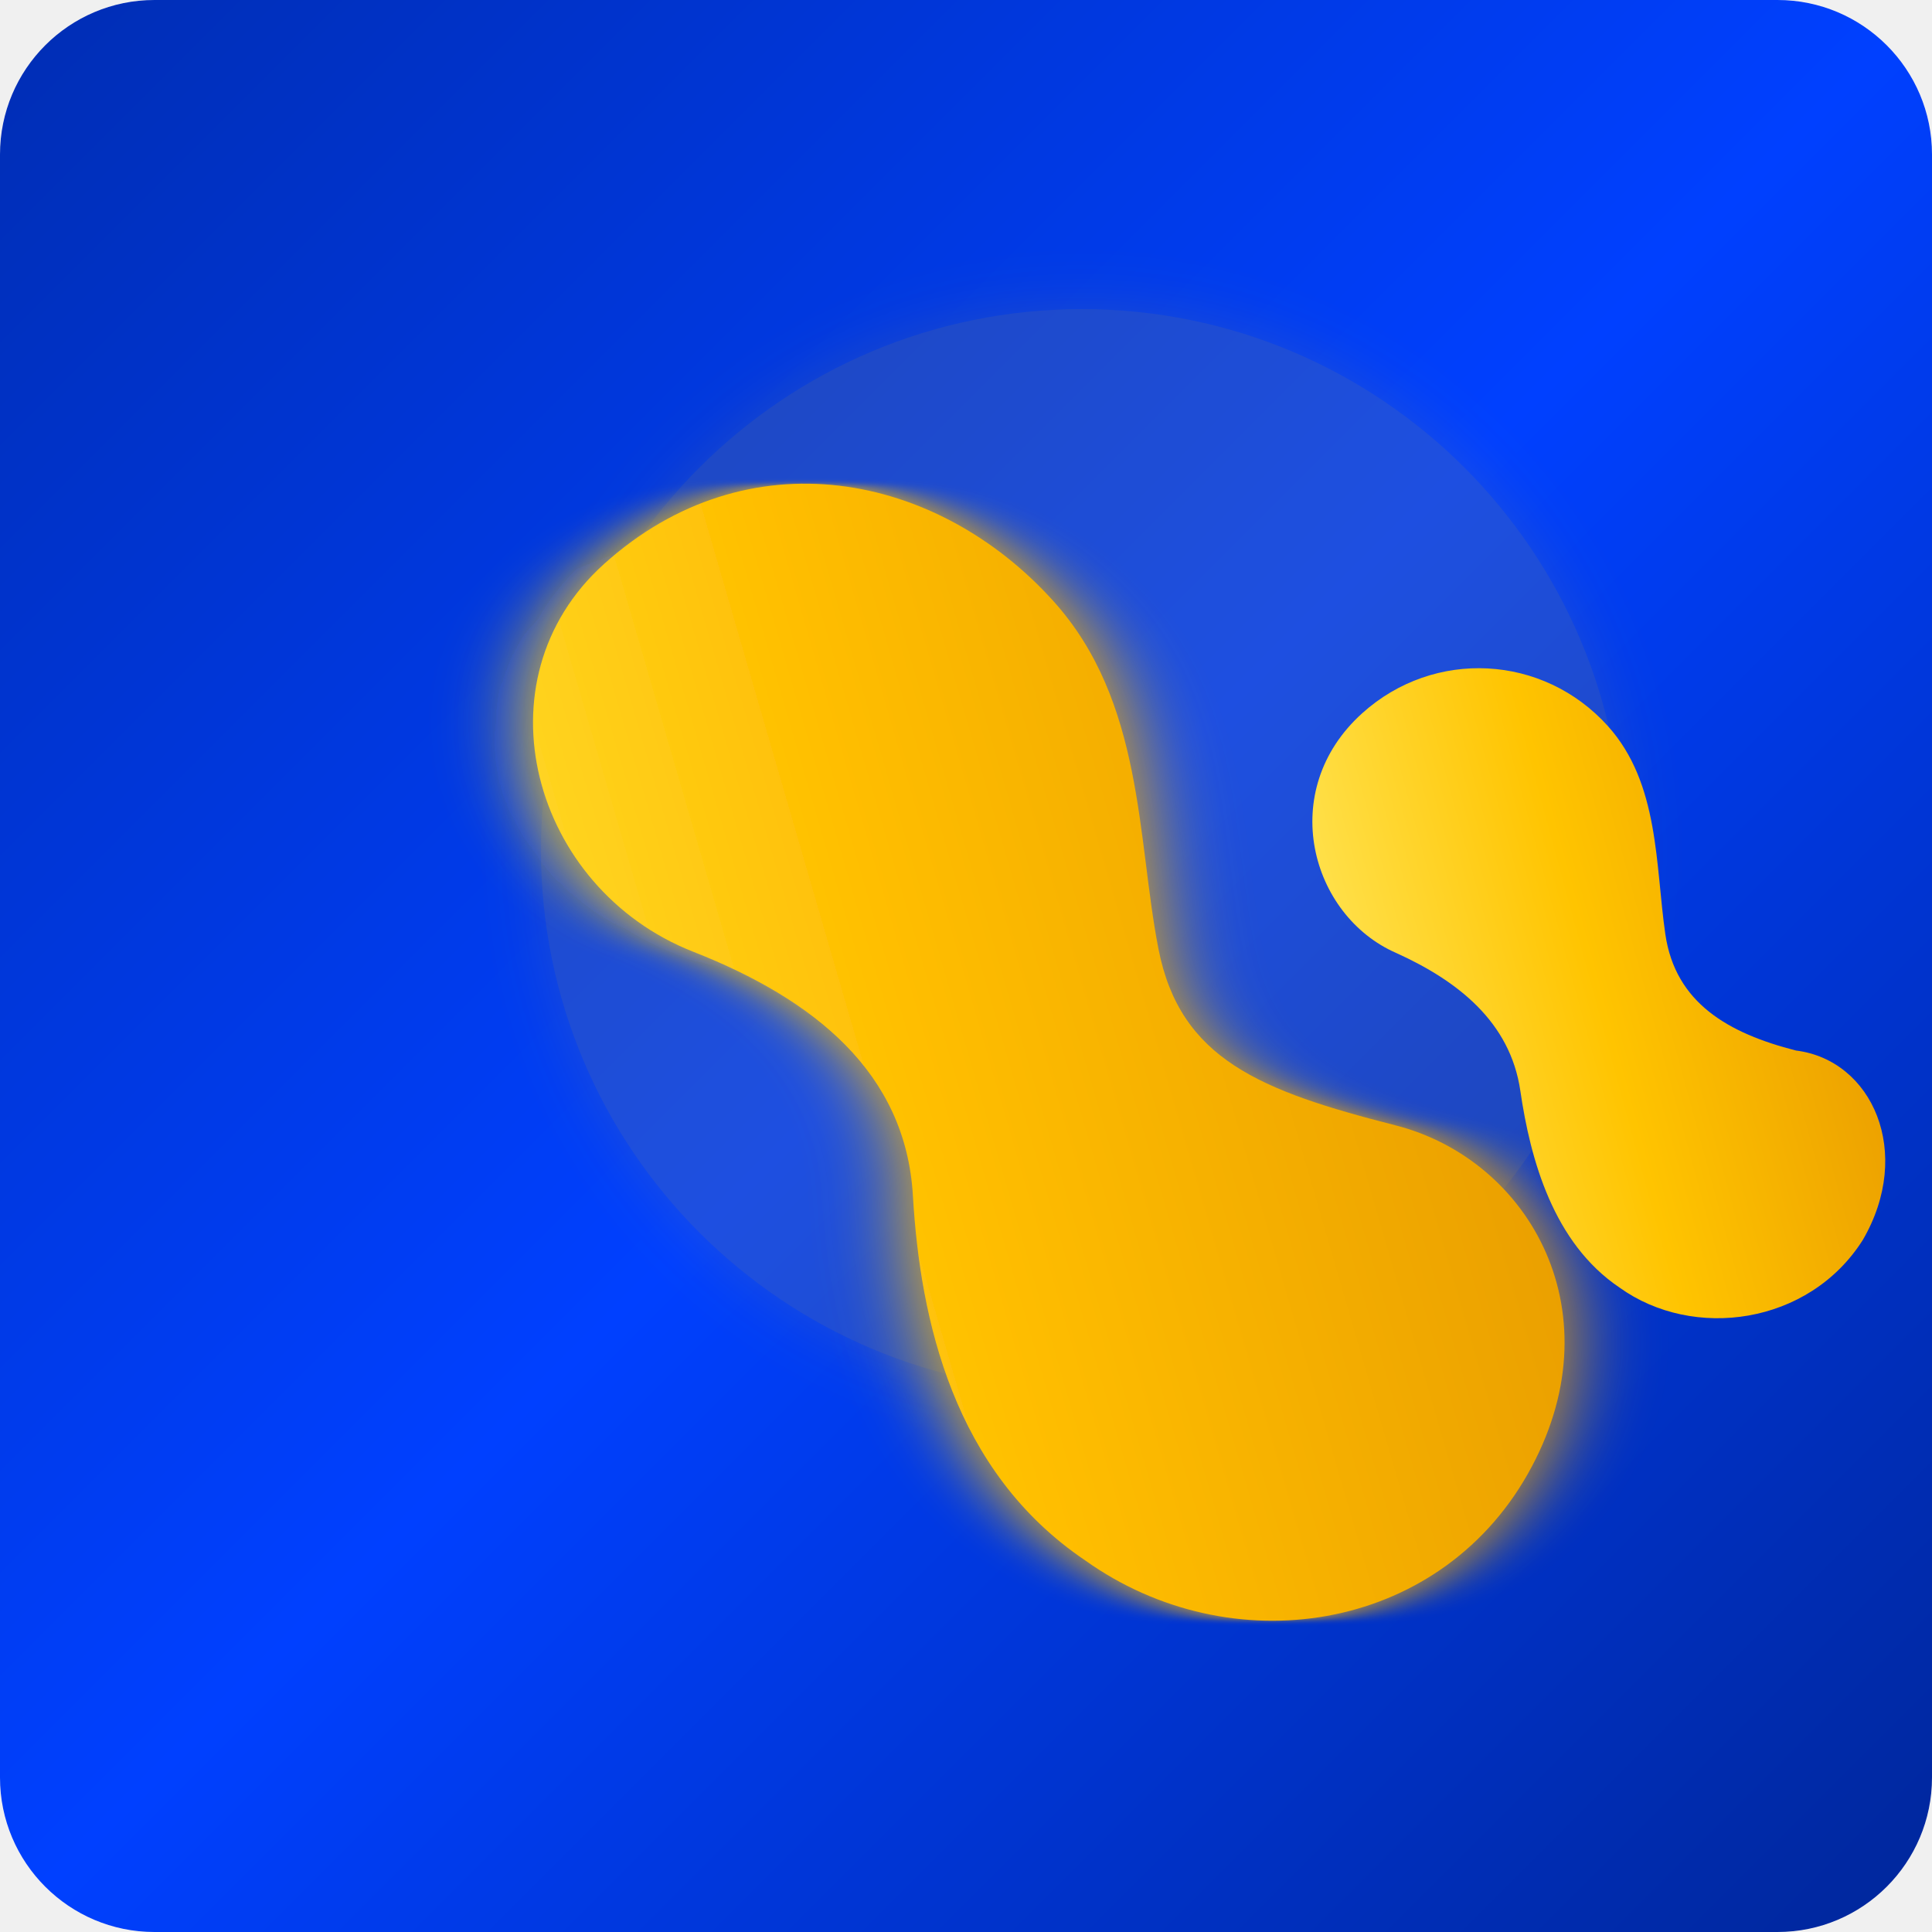
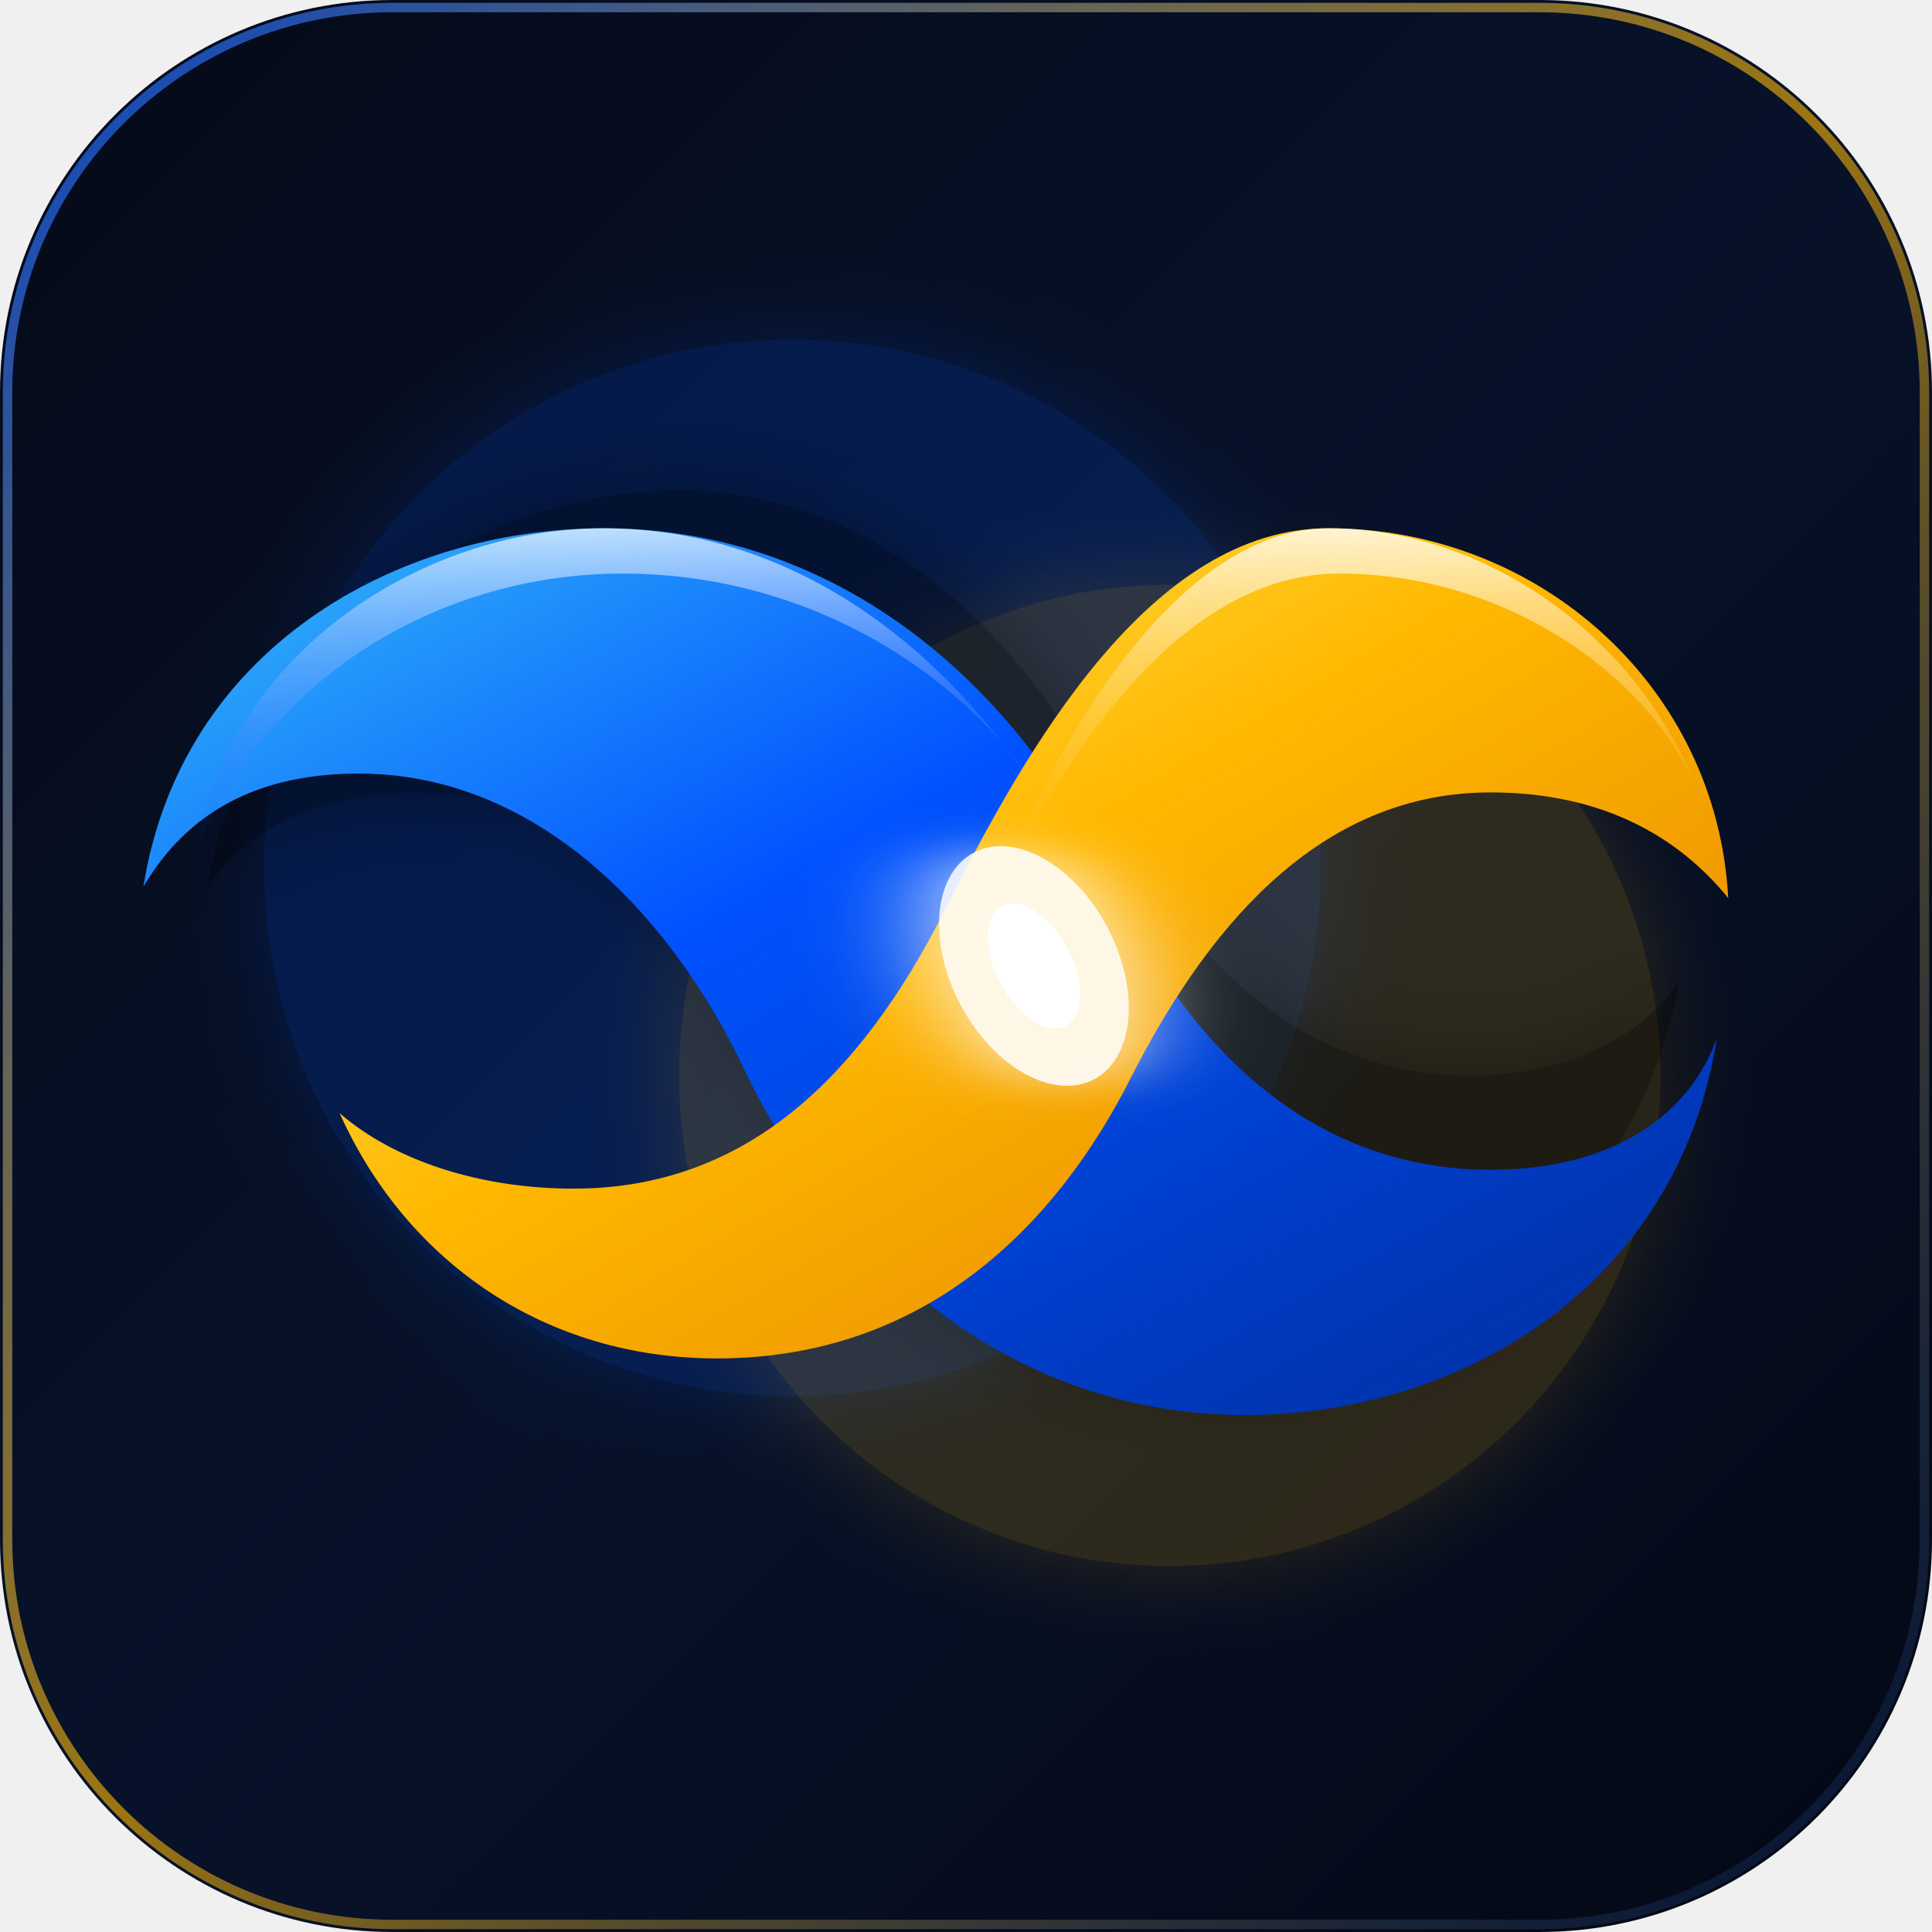
- <svg xmlns="http://www.w3.org/2000/svg" viewBox="0 0 500 500" width="100%" height="100%">
+ <svg xmlns="http://www.w3.org/2000/svg" viewBox="0 0 512 512" width="100%" height="100%">
  <defs>
    <linearGradient id="bgGrad" x1="0%" y1="0%" x2="100%" y2="100%">
-       <stop offset="0%" stop-color="#002DB3" />
-       <stop offset="50%" stop-color="#0040FF" />
-       <stop offset="100%" stop-color="#002699" />
+       <stop offset="0%" stop-color="#050A18" />
+       <stop offset="50%" stop-color="#07122A" />
+       <stop offset="100%" stop-color="#040814" />
    </linearGradient>
-     <linearGradient id="goldGradMain" x1="0%" y1="0%" x2="100%" y2="100%">
-       <stop offset="0%" stop-color="#FFE033" />
-       <stop offset="40%" stop-color="#FFBE00" />
-       <stop offset="100%" stop-color="#E69900" />
+     <linearGradient id="borderGrad" x1="0%" y1="0%" x2="100%" y2="100%">
+       <stop offset="0%" stop-color="#0052FF" stop-opacity="0.8" />
+       <stop offset="50%" stop-color="#FFB800" stop-opacity="0.6" />
+       <stop offset="100%" stop-color="#0035A8" stop-opacity="0.2" />
    </linearGradient>
-     <linearGradient id="goldGradSec" x1="0%" y1="0%" x2="100%" y2="100%">
-       <stop offset="0%" stop-color="#FFEB66" />
-       <stop offset="50%" stop-color="#FFC400" />
-       <stop offset="100%" stop-color="#E69500" />
+     <linearGradient id="kinEnergyGrad" x1="0%" y1="0%" x2="100%" y2="100%">
+       <stop offset="0%" stop-color="#38BDF8" />
+       <stop offset="40%" stop-color="#0052FF" />
+       <stop offset="100%" stop-color="#002D9C" />
    </linearGradient>
-     <filter id="softGlow" x="-20%" y="-20%" width="140%" height="140%">
-       <feGaussianBlur stdDeviation="8" result="blur" />
+     <linearGradient id="bexCommunityGrad" x1="0%" y1="0%" x2="100%" y2="100%">
+       <stop offset="0%" stop-color="#FFF275" />
+       <stop offset="45%" stop-color="#FFB800" />
+       <stop offset="100%" stop-color="#E07A00" />
+     </linearGradient>
+     <linearGradient id="highlightBlue" x1="0%" y1="0%" x2="0%" y2="100%">
+       <stop offset="0%" stop-color="#FFFFFF" stop-opacity="0.7" />
+       <stop offset="100%" stop-color="#0052FF" stop-opacity="0" />
+     </linearGradient>
+     <linearGradient id="highlightGold" x1="0%" y1="0%" x2="0%" y2="100%">
+       <stop offset="0%" stop-color="#FFFFFF" stop-opacity="0.8" />
+       <stop offset="100%" stop-color="#FFB800" stop-opacity="0" />
+     </linearGradient>
+     <filter id="coreGlow" x="-20%" y="-20%" width="140%" height="140%">
+       <feGaussianBlur stdDeviation="12" result="blur" />
      <feComposite in="SourceGraphic" in2="blur" operator="over" />
    </filter>
  </defs>
-   <rect width="500" height="500" rx="40" fill="url(#bgGrad)" />
-   <circle cx="280" cy="220" r="140" fill="#FFC000" opacity="0.12" filter="url(#softGlow)" />
-   <g transform="translate(250, 250) rotate(-42) translate(-250, -250)">
-     <path d="       M 200,100       A 75,75 0 0,1 200,250       C 200,285 170,305 170,335       A 95,95 0 0,1 30,335       A 95,95 0 0,1 170,335       C 170,305 200,285 200,250       Z" fill="none" />
-     <path d="       M 250,110        C 300,110 330,150 330,195        C 330,230 305,255 290,280        C 275,305 285,325 305,355       C 325,385 315,430 270,445       C 225,460 180,430 170,385       C 160,345 180,310 200,285       C 220,260 215,230 200,200       C 180,160 205,110 250,110 Z" fill="url(#goldGradMain)" filter="url(#softGlow)" />
-     <path d="       M 370,270        C 395,270 415,290 415,315        C 415,335 400,350 390,365        C 380,380 385,395 395,410       C 408,425 400,450 375,458       C 350,465 325,448 320,425       C 315,405 325,385 335,370       C 345,355 342,338 335,322       C 325,300 340,270 370,270 Z" fill="url(#goldGradSec)" />
+   <rect width="512" height="512" rx="104" fill="url(#bgGrad)" />
+   <rect x="2" y="2" width="508" height="508" rx="102" fill="none" stroke="url(#borderGrad)" stroke-width="2.5" />
+   <circle cx="210" cy="230" r="140" fill="#0052FF" opacity="0.18" filter="url(#coreGlow)" />
+   <circle cx="310" cy="285" r="130" fill="#FFB800" opacity="0.16" filter="url(#coreGlow)" />
+   <g transform="translate(0, 0)">
+     <path d="M 180,130 C 230,130 270,165 295,215 C 315,255 345,285 390,285 C 415,285 435,275 445,260 C 435,320 380,365 320,365 C 270,365 230,330 205,280 C 185,240 155,210 110,210 C 85,210 65,220 55,235 C 65,175 120,130 180,130 Z" fill="#000000" opacity="0.35" filter="url(#coreGlow)" />
+     <path d="M 160,140 C 225,140 272,185 295,235 C 315,278 348,310 395,310 C 428,310 448,295 455,275 C 445,340 388,375 330,375 C 265,375 220,330 198,285 C 178,242 142,205 95,205 C 65,205 48,218 38,235 C 48,172 105,140 160,140 Z" fill="url(#kinEnergyGrad)" />
+     <path d="M 160,140 C 215,140 258,178 282,222 C 265,185 220,152 165,152 C 118,152 72,178 52,225 C 60,175 110,140 160,140 Z" fill="url(#highlightBlue)" />
+     <path d="M 352,140 C 408,140 455,182 458,238 C 445,222 425,210 395,210 C 352,210 322,242 300,285 C 280,325 245,360 190,360 C 145,360 108,335 90,295 C 105,308 128,315 152,315 C 198,315 228,285 250,242 C 272,198 305,140 352,140 Z" fill="url(#bexCommunityGrad)" />
+     <path d="M 352,140 C 395,140 435,170 450,210 C 438,180 400,152 355,152 C 315,152 285,195 265,235 C 282,190 315,140 352,140 Z" fill="url(#highlightGold)" />
+     <ellipse cx="274" cy="256" rx="22" ry="34" transform="rotate(-28 274 256)" fill="#FFFFFF" opacity="0.9" filter="url(#coreGlow)" />
+     <ellipse cx="274" cy="256" rx="10" ry="18" transform="rotate(-28 274 256)" fill="#FFFFFF" />
  </g>
</svg>
